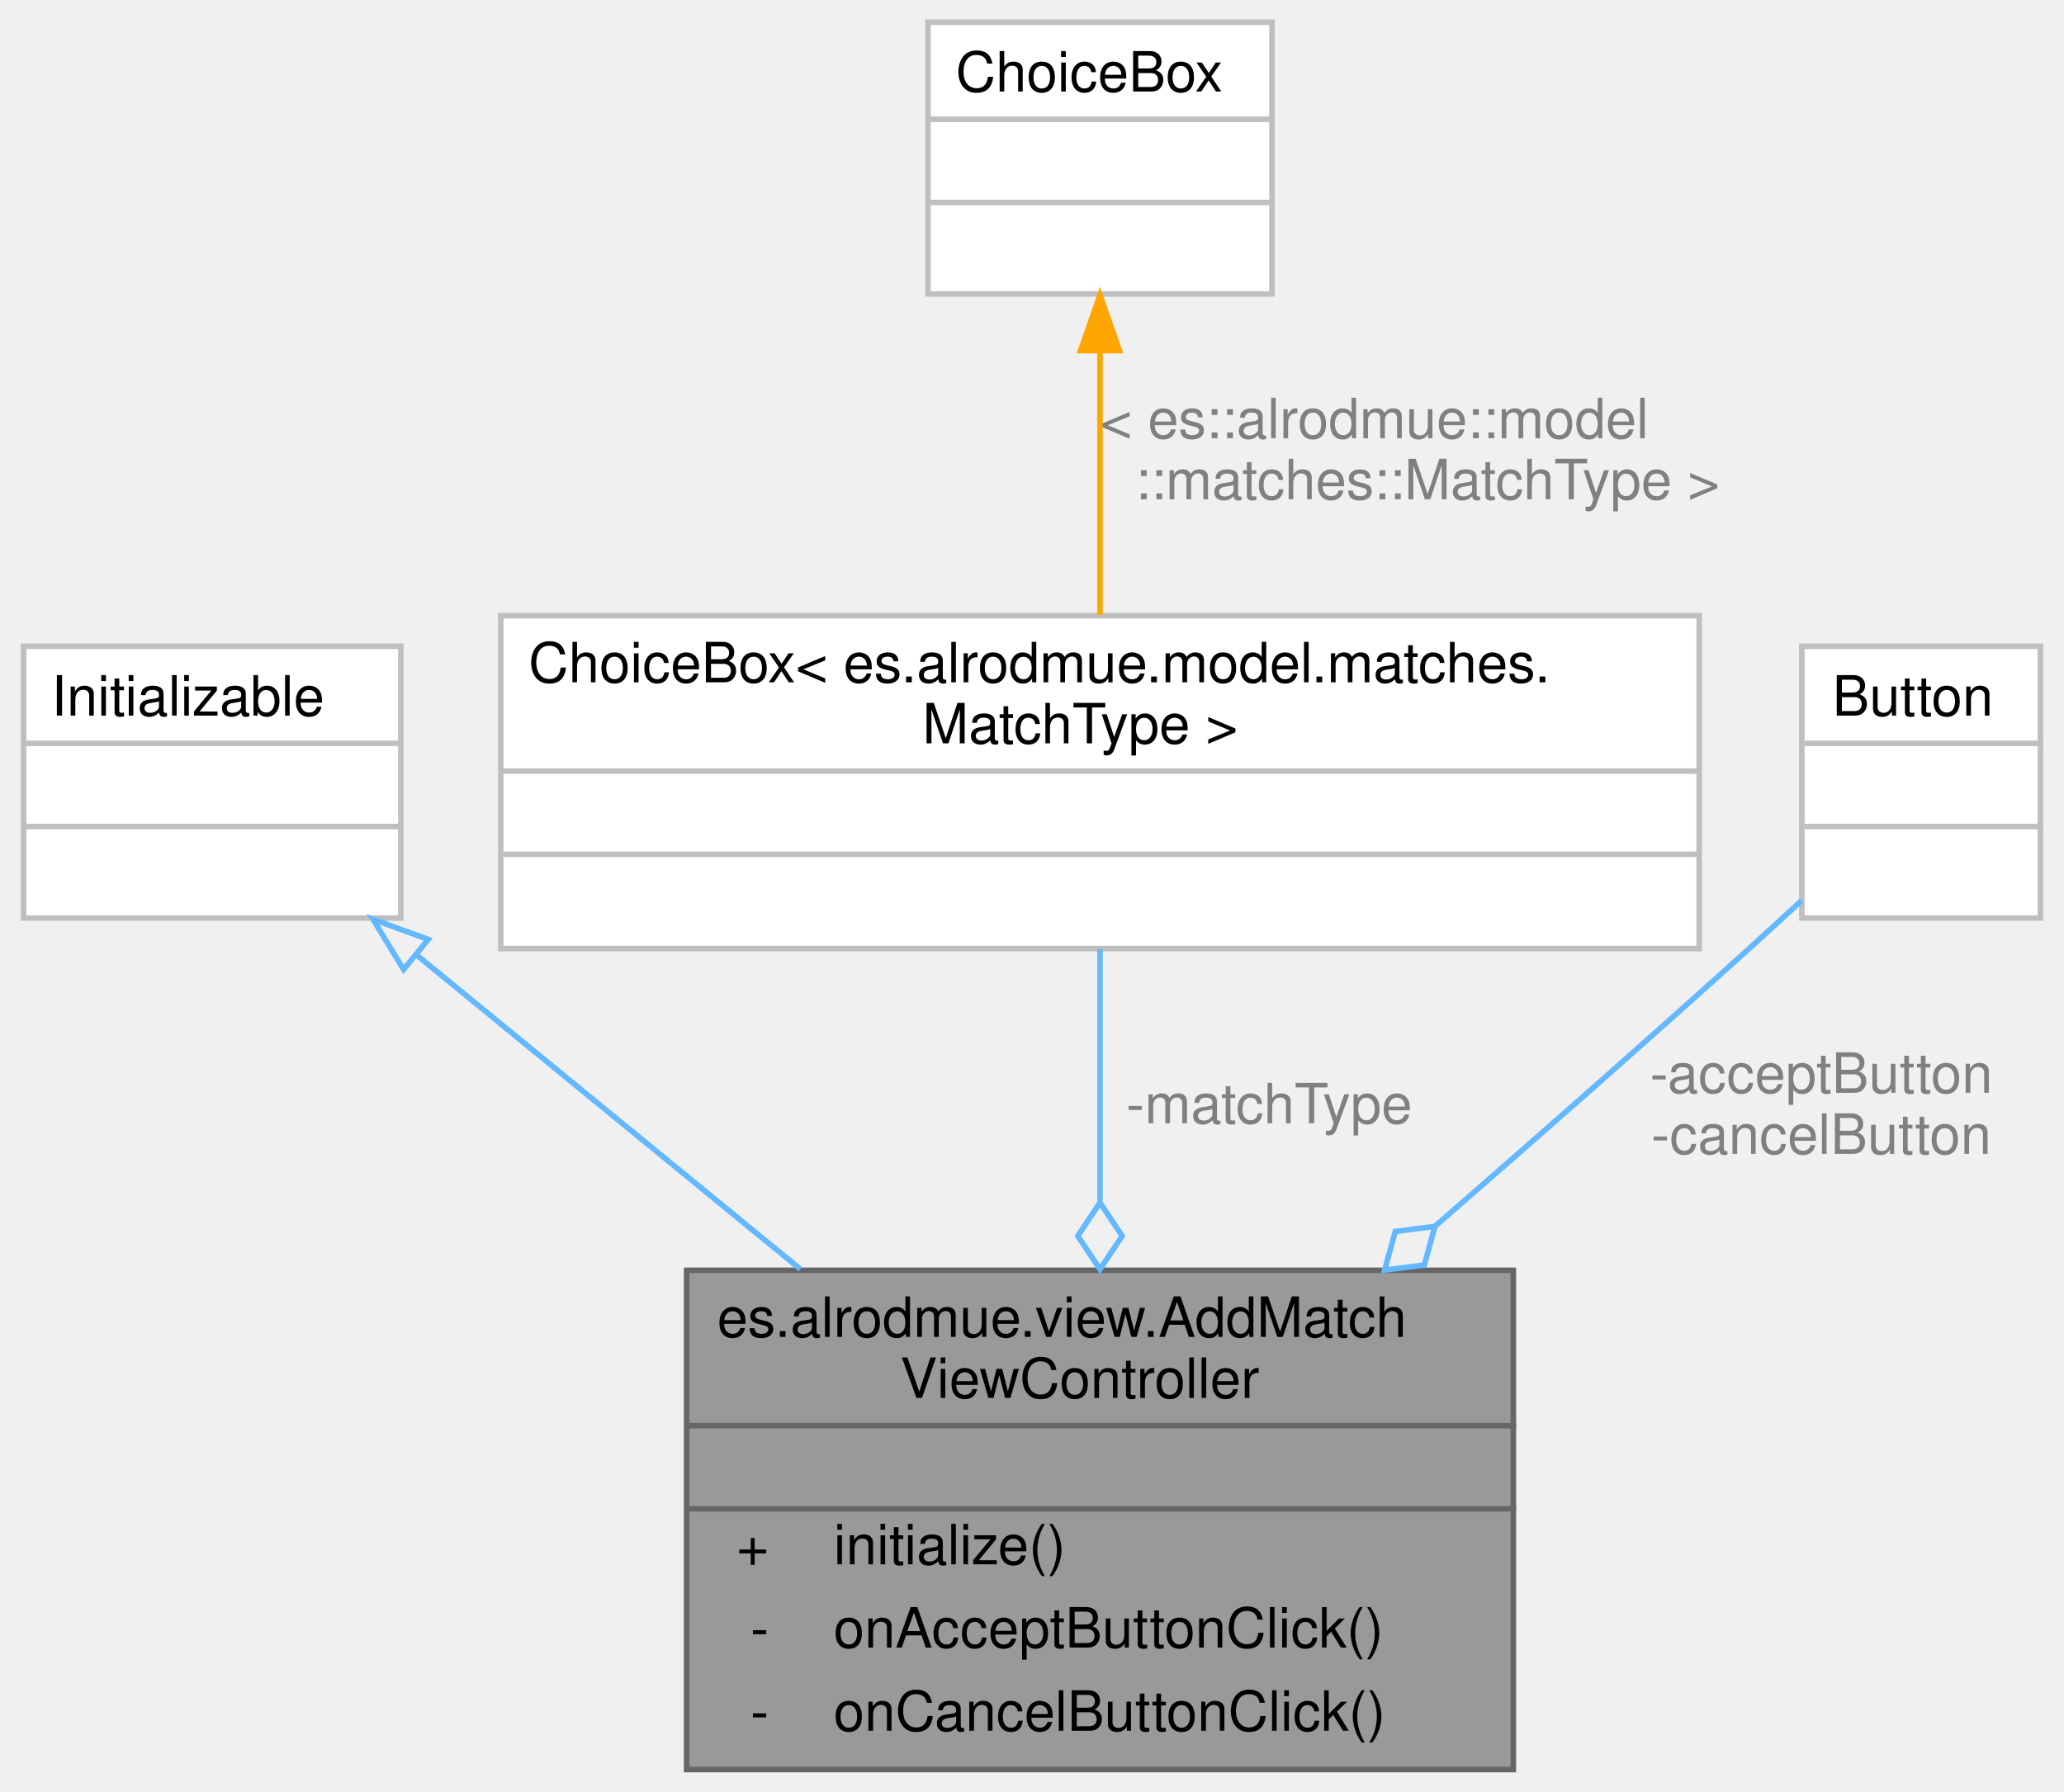
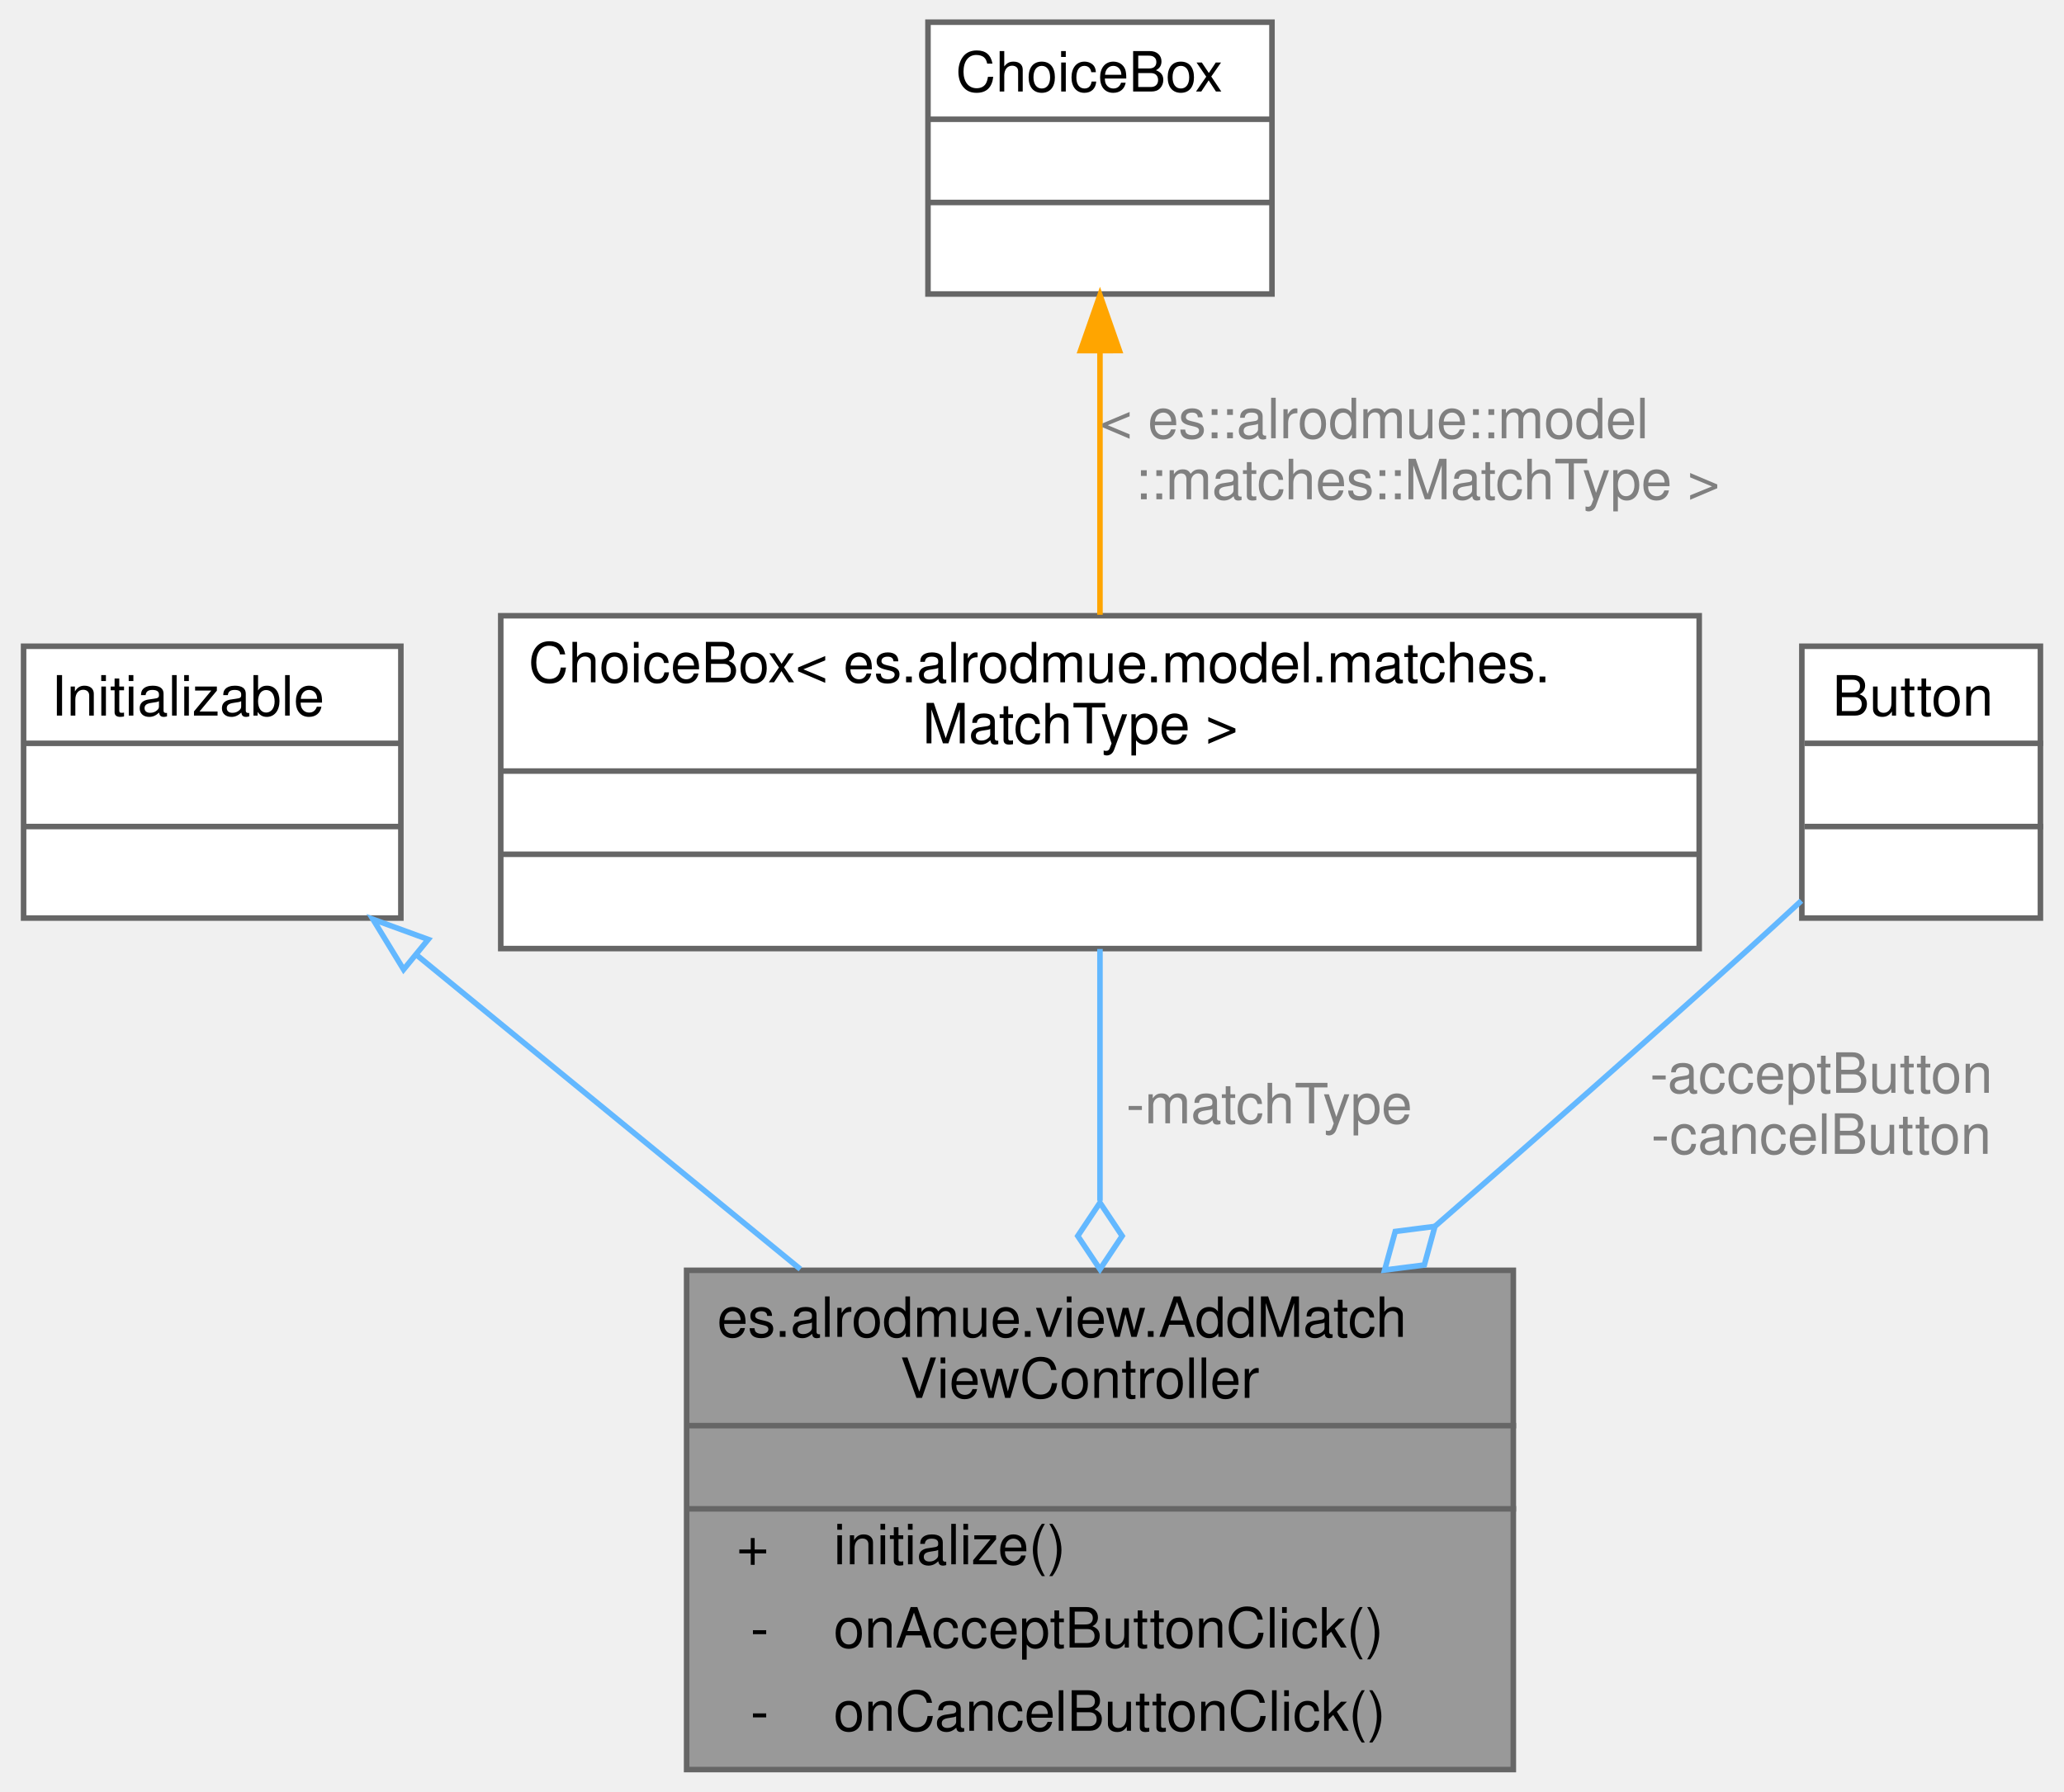
<svg xmlns="http://www.w3.org/2000/svg" xmlns:xlink="http://www.w3.org/1999/xlink" width="372pt" height="323pt" viewBox="0.00 0.00 371.50 323.00">
  <g id="graph0" class="graph" transform="scale(1 1) rotate(0) translate(4 319)">
    <g id="Node000001" class="node">
      <g id="a_Node000001">
        <a xlink:title=" ">
          <polygon fill="#999999" stroke="transparent" points="268.5,-90 119.5,-90 119.5,0 268.5,0 268.5,-90" />
          <text text-anchor="start" x="125" y="-78" font-family="Helvetica,sans-Serif" font-size="10.00">es.alrodmue.view.AddMatch</text>
          <text text-anchor="start" x="158" y="-67" font-family="Helvetica,sans-Serif" font-size="10.00">ViewController</text>
          <text text-anchor="start" x="192.5" y="-52" font-family="Helvetica,sans-Serif" font-size="10.00"> </text>
          <text text-anchor="start" x="128.5" y="-37" font-family="Helvetica,sans-Serif" font-size="10.00">+</text>
          <text text-anchor="start" x="146" y="-37" font-family="Helvetica,sans-Serif" font-size="10.00">initialize()</text>
          <text text-anchor="start" x="131" y="-22" font-family="Helvetica,sans-Serif" font-size="10.00">-</text>
          <text text-anchor="start" x="146" y="-22" font-family="Helvetica,sans-Serif" font-size="10.00">onAcceptButtonClick()</text>
          <text text-anchor="start" x="131" y="-7" font-family="Helvetica,sans-Serif" font-size="10.00">-</text>
          <text text-anchor="start" x="146" y="-7" font-family="Helvetica,sans-Serif" font-size="10.00">onCancelButtonClick()</text>
          <polygon fill="#666666" stroke="#666666" points="120,-62 120,-62 269,-62 269,-62 120,-62" />
          <polygon fill="#666666" stroke="#666666" points="120,-47 120,-47 269,-47 269,-47 120,-47" />
          <polygon fill="none" stroke="#666666" points="119.5,0 119.5,-90 268.5,-90 268.5,0 119.5,0" />
        </a>
      </g>
    </g>
    <g id="Node000002" class="node">
      <g id="a_Node000002">
        <a xlink:title=" ">
          <polygon fill="white" stroke="transparent" points="68,-202.5 0,-202.5 0,-153.5 68,-153.5 68,-202.5" />
          <text text-anchor="start" x="5" y="-190" font-family="Helvetica,sans-Serif" font-size="10.00">Initializable</text>
          <text text-anchor="start" x="32" y="-175" font-family="Helvetica,sans-Serif" font-size="10.00"> </text>
          <text text-anchor="start" x="32" y="-160" font-family="Helvetica,sans-Serif" font-size="10.00"> </text>
-           <polygon fill="#bfbfbf" stroke="#bfbfbf" points="0,-185 0,-185 68,-185 68,-185 0,-185" />
-           <polygon fill="#bfbfbf" stroke="#bfbfbf" points="0,-170 0,-170 68,-170 68,-170 0,-170" />
-           <polygon fill="none" stroke="#bfbfbf" points="0,-153.5 0,-202.5 68,-202.5 68,-153.5 0,-153.5" />
+           <polygon fill="#666666" stroke="#666666" points="0,-185 0,-185 68,-185 68,-185 0,-185" />
+           <polygon fill="#666666" stroke="#666666" points="0,-170 0,-170 68,-170 68,-170 0,-170" />
+           <polygon fill="none" stroke="#666666" points="0,-153.5 0,-202.5 68,-202.5 68,-153.5 0,-153.5" />
        </a>
      </g>
    </g>
    <g id="edge1_Node000001_Node000002" class="edge">
      <g id="a_edge1_Node000001_Node000002">
        <a xlink:title=" ">
          <path fill="none" stroke="#63b8ff" d="M70.84,-146.84C91.34,-130.05 117.25,-108.84 140,-90.21" />
          <polygon fill="none" stroke="#63b8ff" points="68.49,-144.23 62.97,-153.28 72.93,-149.65 68.49,-144.23" />
        </a>
      </g>
    </g>
    <g id="Node000003" class="node">
      <g id="a_Node000003">
        <a xlink:title=" ">
          <polygon fill="white" stroke="transparent" points="302,-208 86,-208 86,-148 302,-148 302,-208" />
          <text text-anchor="start" x="91" y="-196" font-family="Helvetica,sans-Serif" font-size="10.00">ChoiceBox&lt; es.alrodmue.model.matches.</text>
          <text text-anchor="start" x="162" y="-185" font-family="Helvetica,sans-Serif" font-size="10.00">MatchType &gt;</text>
          <text text-anchor="start" x="192" y="-170" font-family="Helvetica,sans-Serif" font-size="10.00"> </text>
          <text text-anchor="start" x="192" y="-155" font-family="Helvetica,sans-Serif" font-size="10.00"> </text>
-           <polygon fill="#bfbfbf" stroke="#bfbfbf" points="86,-180 86,-180 302,-180 302,-180 86,-180" />
-           <polygon fill="#bfbfbf" stroke="#bfbfbf" points="86,-165 86,-165 302,-165 302,-165 86,-165" />
-           <polygon fill="none" stroke="#bfbfbf" points="86,-148 86,-208 302,-208 302,-148 86,-148" />
+           <polygon fill="#666666" stroke="#666666" points="86,-180 86,-180 302,-180 302,-180 86,-180" />
+           <polygon fill="#666666" stroke="#666666" points="86,-165 86,-165 302,-165 302,-165 86,-165" />
+           <polygon fill="none" stroke="#666666" points="86,-148 86,-208 302,-208 302,-148 86,-148" />
        </a>
      </g>
    </g>
    <g id="edge2_Node000001_Node000003" class="edge">
      <g id="a_edge2_Node000001_Node000003">
        <a xlink:title=" ">
          <path fill="none" stroke="#63b8ff" d="M194,-147.93C194,-134.54 194,-118.19 194,-102.53" />
          <polygon fill="none" stroke="#63b8ff" points="194,-102.19 190,-96.19 194,-90.19 198,-96.19 194,-102.19" />
        </a>
      </g>
      <text text-anchor="middle" x="224.5" y="-116.5" font-family="Helvetica,sans-Serif" font-size="10.00" fill="grey"> -matchType</text>
    </g>
    <g id="Node000004" class="node">
      <g id="a_Node000004">
        <a xlink:title=" ">
          <polygon fill="white" stroke="transparent" points="225,-315 163,-315 163,-266 225,-266 225,-315" />
          <text text-anchor="start" x="168" y="-302.5" font-family="Helvetica,sans-Serif" font-size="10.00">ChoiceBox</text>
          <text text-anchor="start" x="192" y="-287.5" font-family="Helvetica,sans-Serif" font-size="10.00"> </text>
          <text text-anchor="start" x="192" y="-272.5" font-family="Helvetica,sans-Serif" font-size="10.00"> </text>
-           <polygon fill="#bfbfbf" stroke="#bfbfbf" points="163,-297.5 163,-297.5 225,-297.5 225,-297.5 163,-297.5" />
-           <polygon fill="#bfbfbf" stroke="#bfbfbf" points="163,-282.5 163,-282.5 225,-282.5 225,-282.5 163,-282.5" />
-           <polygon fill="none" stroke="#bfbfbf" points="163,-266 163,-315 225,-315 225,-266 163,-266" />
+           <polygon fill="#666666" stroke="#666666" points="163,-297.5 163,-297.5 225,-297.5 225,-297.5 163,-297.5" />
+           <polygon fill="#666666" stroke="#666666" points="163,-282.5 163,-282.5 225,-282.5 225,-282.5 163,-282.5" />
+           <polygon fill="none" stroke="#666666" points="163,-266 163,-315 225,-315 225,-266 163,-266" />
        </a>
      </g>
    </g>
    <g id="edge3_Node000003_Node000004" class="edge">
      <g id="a_edge3_Node000003_Node000004">
        <a xlink:title=" ">
          <path fill="none" stroke="orange" d="M194,-255.75C194,-240.56 194,-222.79 194,-208.17" />
          <polygon fill="orange" stroke="orange" points="190.5,-255.79 194,-265.79 197.5,-255.8 190.5,-255.79" />
        </a>
      </g>
      <text text-anchor="start" x="194" y="-240" font-family="Helvetica,sans-Serif" font-size="10.00" fill="grey"> &lt; es::alrodmue::model</text>
      <text text-anchor="middle" x="253" y="-229" font-family="Helvetica,sans-Serif" font-size="10.00" fill="grey">::matches::MatchType &gt;</text>
    </g>
    <g id="Node000005" class="node">
      <g id="a_Node000005">
        <a xlink:title=" ">
          <polygon fill="white" stroke="transparent" points="363.5,-202.5 320.5,-202.5 320.5,-153.5 363.5,-153.5 363.5,-202.5" />
          <text text-anchor="start" x="326" y="-190" font-family="Helvetica,sans-Serif" font-size="10.00">Button</text>
          <text text-anchor="start" x="340.5" y="-175" font-family="Helvetica,sans-Serif" font-size="10.00"> </text>
          <text text-anchor="start" x="340.5" y="-160" font-family="Helvetica,sans-Serif" font-size="10.00"> </text>
-           <polygon fill="#bfbfbf" stroke="#bfbfbf" points="321,-185 321,-185 364,-185 364,-185 321,-185" />
-           <polygon fill="#bfbfbf" stroke="#bfbfbf" points="321,-170 321,-170 364,-170 364,-170 321,-170" />
-           <polygon fill="none" stroke="#bfbfbf" points="320.5,-153.5 320.5,-202.5 363.5,-202.5 363.5,-153.5 320.5,-153.5" />
+           <polygon fill="#666666" stroke="#666666" points="321,-185 321,-185 364,-185 364,-185 321,-185" />
+           <polygon fill="#666666" stroke="#666666" points="321,-170 321,-170 364,-170 364,-170 321,-170" />
+           <polygon fill="none" stroke="#666666" points="320.5,-153.5 320.5,-202.5 363.5,-202.5 363.5,-153.5 320.5,-153.5" />
        </a>
      </g>
    </g>
    <g id="edge4_Node000001_Node000005" class="edge">
      <g id="a_edge4_Node000001_Node000005">
        <a xlink:title=" ">
          <path fill="none" stroke="#63b8ff" d="M320.41,-156.62C317.27,-153.71 314.06,-150.77 311,-148 292.78,-131.54 272.71,-113.88 254.41,-97.96" />
          <polygon fill="none" stroke="#63b8ff" points="254.37,-97.92 247.22,-97 245.31,-90.05 252.46,-90.96 254.37,-97.92" />
        </a>
      </g>
      <text text-anchor="middle" x="324" y="-122" font-family="Helvetica,sans-Serif" font-size="10.00" fill="grey"> -acceptButton</text>
      <text text-anchor="middle" x="324" y="-111" font-family="Helvetica,sans-Serif" font-size="10.00" fill="grey">-cancelButton</text>
    </g>
  </g>
</svg>
